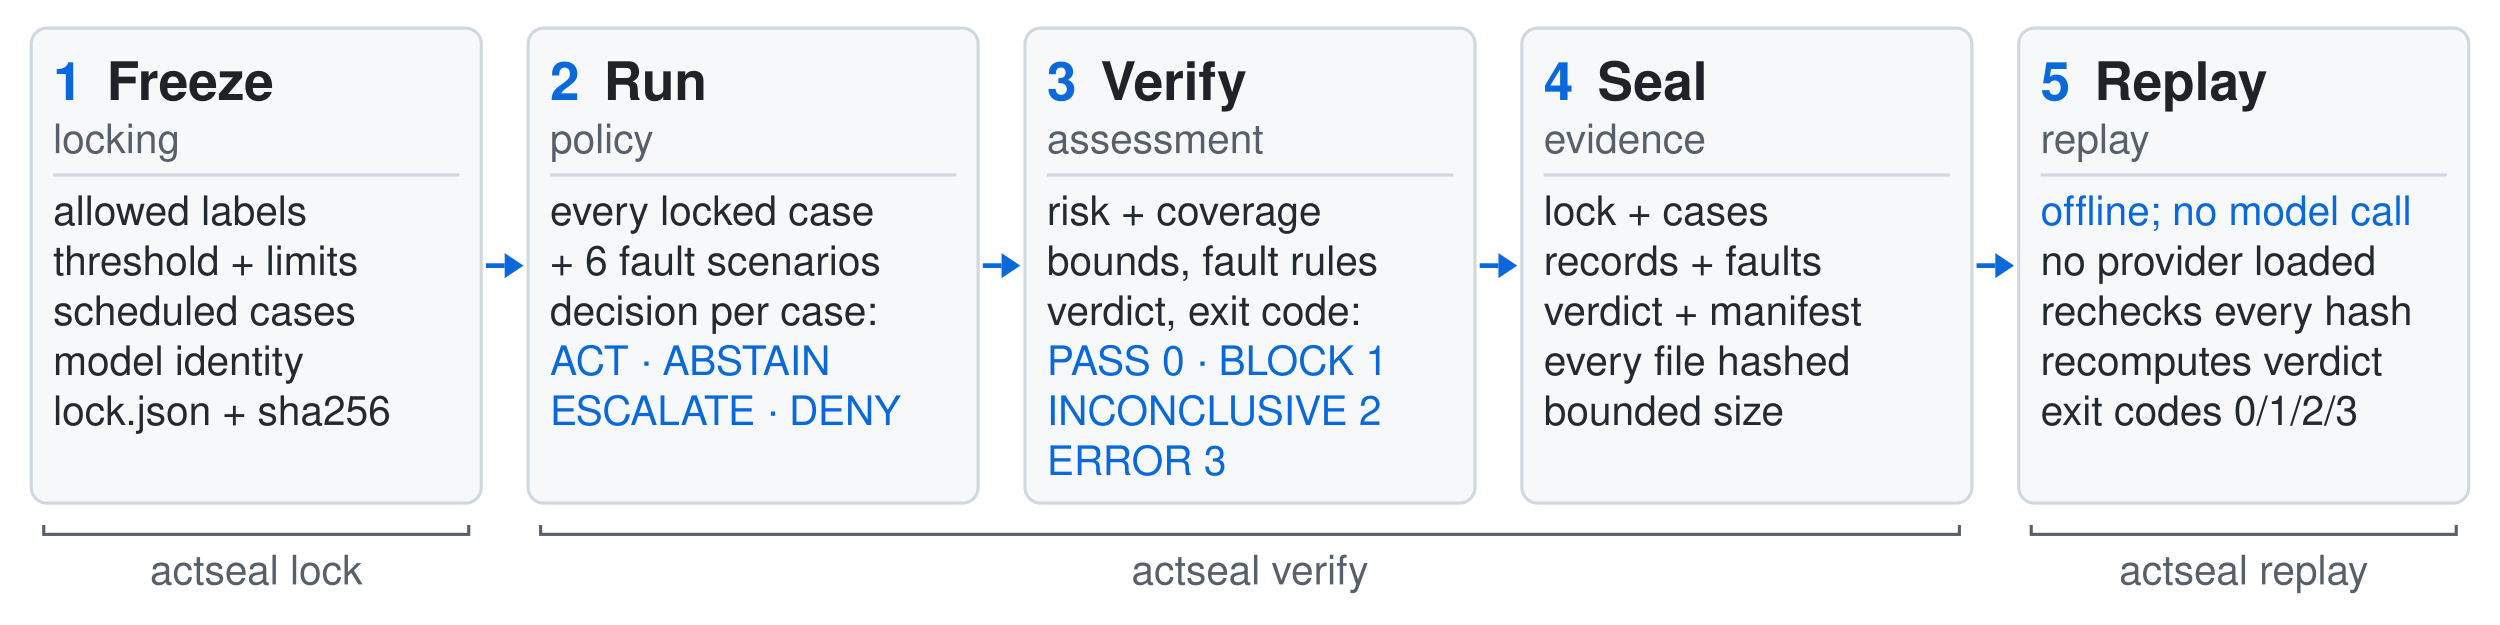
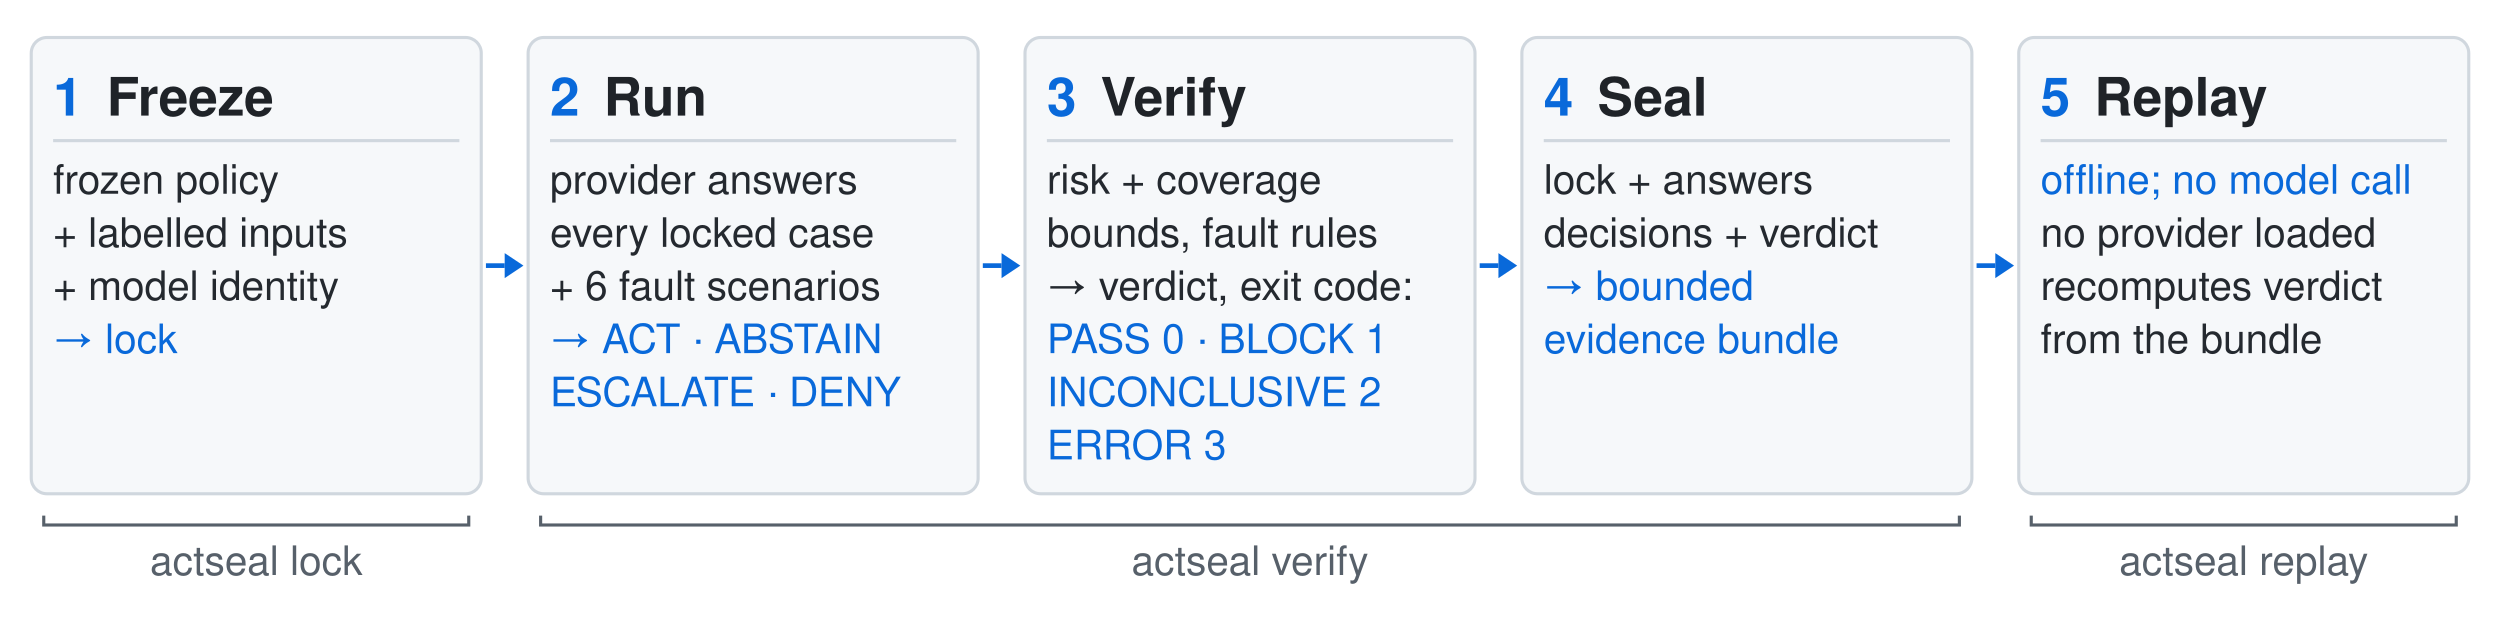
<svg xmlns="http://www.w3.org/2000/svg" aria-labelledby="title desc" height="400" role="img" viewBox="0 0 1600 400" width="1600">
  <rect fill="#ffffff" height="400" width="1600" x="0" y="0" />
  <g font-family="Helvetica, Arial, Liberation Sans, sans-serif" id="stage-freeze">
-     <rect fill="#f6f8fa" height="304" rx="10" stroke="#d0d7de" stroke-width="2" width="288" x="20" y="18" />
-     <text fill="#1f2328" font-size="34" font-weight="bold" x="34" y="64">
+     <rect fill="#f6f8fa" height="292" rx="10" stroke="#d0d7de" stroke-width="2" width="288" x="20" y="24" />
+     <text fill="#1f2328" font-size="34" font-weight="bold" x="34" y="74">
      <tspan fill="#0969da">1</tspan>
      <tspan dx="6">Freeze</tspan>
    </text>
-     <text fill="#57606a" font-size="26" x="34" y="98">locking</text>
-     <line stroke="#d0d7de" stroke-width="2" x1="34" x2="294" y1="112" y2="112" />
-     <text fill="#24292f" font-size="26" x="34" y="144">allowed labels</text>
-     <text fill="#24292f" font-size="26" x="34" y="176">threshold + limits</text>
-     <text fill="#24292f" font-size="26" x="34" y="208">scheduled cases</text>
-     <text fill="#24292f" font-size="26" x="34" y="240">model identity</text>
-     <text fill="#24292f" font-size="26" x="34" y="272">lock.json + sha256</text>
+     <line stroke="#d0d7de" stroke-width="2" x1="34" x2="294" y1="90" y2="90" />
+     <text fill="#24292f" font-size="26" x="34" y="124">frozen policy</text>
+     <text fill="#24292f" font-size="26" x="34" y="158">+ labelled inputs</text>
+     <text fill="#24292f" font-size="26" x="34" y="192">+ model identity</text>
+     <text fill="#0969da" font-size="26" x="34" y="226">→ lock</text>
    <line stroke="#0969da" stroke-width="3" x1="311" x2="323" y1="170" y2="170" />
    <polygon fill="#0969da" points="335,170 323,162 323,178" />
  </g>
  <g font-family="Helvetica, Arial, Liberation Sans, sans-serif" id="stage-run">
-     <rect fill="#f6f8fa" height="304" rx="10" stroke="#d0d7de" stroke-width="2" width="288" x="338" y="18" />
-     <text fill="#1f2328" font-size="34" font-weight="bold" x="352" y="64">
+     <rect fill="#f6f8fa" height="292" rx="10" stroke="#d0d7de" stroke-width="2" width="288" x="338" y="24" />
+     <text fill="#1f2328" font-size="34" font-weight="bold" x="352" y="74">
      <tspan fill="#0969da">2</tspan>
      <tspan dx="6">Run</tspan>
    </text>
-     <text fill="#57606a" font-size="26" x="352" y="98">policy</text>
-     <line stroke="#d0d7de" stroke-width="2" x1="352" x2="612" y1="112" y2="112" />
-     <text fill="#24292f" font-size="26" x="352" y="144">every locked case</text>
-     <text fill="#24292f" font-size="26" x="352" y="176">+ 6 fault scenarios</text>
-     <text fill="#24292f" font-size="26" x="352" y="208">decision per case:</text>
-     <text fill="#0969da" font-size="26" x="352" y="240">ACT · ABSTAIN</text>
-     <text fill="#0969da" font-size="26" x="352" y="272">ESCALATE · DENY</text>
+     <line stroke="#d0d7de" stroke-width="2" x1="352" x2="612" y1="90" y2="90" />
+     <text fill="#24292f" font-size="26" x="352" y="124">provider answers</text>
+     <text fill="#24292f" font-size="26" x="352" y="158">every locked case</text>
+     <text fill="#24292f" font-size="26" x="352" y="192">+ 6 fault scenarios</text>
+     <text fill="#0969da" font-size="26" x="352" y="226">→ ACT · ABSTAIN</text>
+     <text fill="#0969da" font-size="26" x="352" y="260">ESCALATE · DENY</text>
    <line stroke="#0969da" stroke-width="3" x1="629" x2="641" y1="170" y2="170" />
    <polygon fill="#0969da" points="653,170 641,162 641,178" />
  </g>
  <g font-family="Helvetica, Arial, Liberation Sans, sans-serif" id="stage-verify">
-     <rect fill="#f6f8fa" height="304" rx="10" stroke="#d0d7de" stroke-width="2" width="288" x="656" y="18" />
-     <text fill="#1f2328" font-size="34" font-weight="bold" x="670" y="64">
+     <rect fill="#f6f8fa" height="292" rx="10" stroke="#d0d7de" stroke-width="2" width="288" x="656" y="24" />
+     <text fill="#1f2328" font-size="34" font-weight="bold" x="670" y="74">
      <tspan fill="#0969da">3</tspan>
      <tspan dx="6">Verify</tspan>
    </text>
-     <text fill="#57606a" font-size="26" x="670" y="98">assessment</text>
-     <line stroke="#d0d7de" stroke-width="2" x1="670" x2="930" y1="112" y2="112" />
-     <text fill="#24292f" font-size="26" x="670" y="144">risk + coverage</text>
-     <text fill="#24292f" font-size="26" x="670" y="176">bounds, fault rules</text>
-     <text fill="#24292f" font-size="26" x="670" y="208">verdict, exit code:</text>
-     <text fill="#0969da" font-size="26" x="670" y="240">PASS 0 · BLOCK 1</text>
-     <text fill="#0969da" font-size="26" x="670" y="272">INCONCLUSIVE 2</text>
-     <text fill="#0969da" font-size="26" x="670" y="304">ERROR 3</text>
+     <line stroke="#d0d7de" stroke-width="2" x1="670" x2="930" y1="90" y2="90" />
+     <text fill="#24292f" font-size="26" x="670" y="124">risk + coverage</text>
+     <text fill="#24292f" font-size="26" x="670" y="158">bounds, fault rules</text>
+     <text fill="#24292f" font-size="26" x="670" y="192">→ verdict, exit code:</text>
+     <text fill="#0969da" font-size="26" x="670" y="226">PASS 0 · BLOCK 1</text>
+     <text fill="#0969da" font-size="26" x="670" y="260">INCONCLUSIVE 2</text>
+     <text fill="#0969da" font-size="26" x="670" y="294">ERROR 3</text>
    <line stroke="#0969da" stroke-width="3" x1="947" x2="959" y1="170" y2="170" />
    <polygon fill="#0969da" points="971,170 959,162 959,178" />
  </g>
  <g font-family="Helvetica, Arial, Liberation Sans, sans-serif" id="stage-seal">
-     <rect fill="#f6f8fa" height="304" rx="10" stroke="#d0d7de" stroke-width="2" width="288" x="974" y="18" />
-     <text fill="#1f2328" font-size="34" font-weight="bold" x="988" y="64">
+     <rect fill="#f6f8fa" height="292" rx="10" stroke="#d0d7de" stroke-width="2" width="288" x="974" y="24" />
+     <text fill="#1f2328" font-size="34" font-weight="bold" x="988" y="74">
      <tspan fill="#0969da">4</tspan>
      <tspan dx="6">Seal</tspan>
    </text>
-     <text fill="#57606a" font-size="26" x="988" y="98">evidence</text>
-     <line stroke="#d0d7de" stroke-width="2" x1="988" x2="1248" y1="112" y2="112" />
-     <text fill="#24292f" font-size="26" x="988" y="144">lock + cases</text>
-     <text fill="#24292f" font-size="26" x="988" y="176">records + faults</text>
-     <text fill="#24292f" font-size="26" x="988" y="208">verdict + manifest</text>
-     <text fill="#24292f" font-size="26" x="988" y="240">every file hashed</text>
-     <text fill="#24292f" font-size="26" x="988" y="272">bounded size</text>
+     <line stroke="#d0d7de" stroke-width="2" x1="988" x2="1248" y1="90" y2="90" />
+     <text fill="#24292f" font-size="26" x="988" y="124">lock + answers</text>
+     <text fill="#24292f" font-size="26" x="988" y="158">decisions + verdict</text>
+     <text fill="#0969da" font-size="26" x="988" y="192">→ bounded</text>
+     <text fill="#0969da" font-size="26" x="988" y="226">evidence bundle</text>
    <line stroke="#0969da" stroke-width="3" x1="1265" x2="1277" y1="170" y2="170" />
    <polygon fill="#0969da" points="1289,170 1277,162 1277,178" />
  </g>
  <g font-family="Helvetica, Arial, Liberation Sans, sans-serif" id="stage-replay">
-     <rect fill="#f6f8fa" height="304" rx="10" stroke="#d0d7de" stroke-width="2" width="288" x="1292" y="18" />
-     <text fill="#1f2328" font-size="34" font-weight="bold" x="1306" y="64">
+     <rect fill="#f6f8fa" height="292" rx="10" stroke="#d0d7de" stroke-width="2" width="288" x="1292" y="24" />
+     <text fill="#1f2328" font-size="34" font-weight="bold" x="1306" y="74">
      <tspan fill="#0969da">5</tspan>
      <tspan dx="6">Replay</tspan>
    </text>
-     <text fill="#57606a" font-size="26" x="1306" y="98">replay</text>
-     <line stroke="#d0d7de" stroke-width="2" x1="1306" x2="1566" y1="112" y2="112" />
-     <text fill="#0969da" font-size="26" x="1306" y="144">offline; no model call</text>
-     <text fill="#24292f" font-size="26" x="1306" y="176">no provider loaded</text>
-     <text fill="#24292f" font-size="26" x="1306" y="208">rechecks every hash</text>
-     <text fill="#24292f" font-size="26" x="1306" y="240">recomputes verdict</text>
-     <text fill="#24292f" font-size="26" x="1306" y="272">exit codes 0/1/2/3</text>
+     <line stroke="#d0d7de" stroke-width="2" x1="1306" x2="1566" y1="90" y2="90" />
+     <text fill="#0969da" font-size="26" x="1306" y="124">offline; no model call</text>
+     <text fill="#24292f" font-size="26" x="1306" y="158">no provider loaded</text>
+     <text fill="#24292f" font-size="26" x="1306" y="192">recomputes verdict</text>
+     <text fill="#24292f" font-size="26" x="1306" y="226">from the bundle</text>
  </g>
  <g font-family="Helvetica, Arial, Liberation Sans, sans-serif" id="commands">
-     <path d="M28,336 V342 H300 V336" fill="none" stroke="#57606a" stroke-width="2" />
-     <text fill="#57606a" font-size="26" text-anchor="middle" x="164" y="374">actseal lock</text>
-     <path d="M346,336 V342 H1254 V336" fill="none" stroke="#57606a" stroke-width="2" />
-     <text fill="#57606a" font-size="26" text-anchor="middle" x="800" y="374">actseal verify</text>
-     <path d="M1300,336 V342 H1572 V336" fill="none" stroke="#57606a" stroke-width="2" />
-     <text fill="#57606a" font-size="26" text-anchor="middle" x="1436" y="374">actseal replay</text>
+     <path d="M28,330 V336 H300 V330" fill="none" stroke="#57606a" stroke-width="2" />
+     <text fill="#57606a" font-size="26" text-anchor="middle" x="164" y="368">actseal lock</text>
+     <path d="M346,330 V336 H1254 V330" fill="none" stroke="#57606a" stroke-width="2" />
+     <text fill="#57606a" font-size="26" text-anchor="middle" x="800" y="368">actseal verify</text>
+     <path d="M1300,330 V336 H1572 V330" fill="none" stroke="#57606a" stroke-width="2" />
+     <text fill="#57606a" font-size="26" text-anchor="middle" x="1436" y="368">actseal replay</text>
  </g>
</svg>
